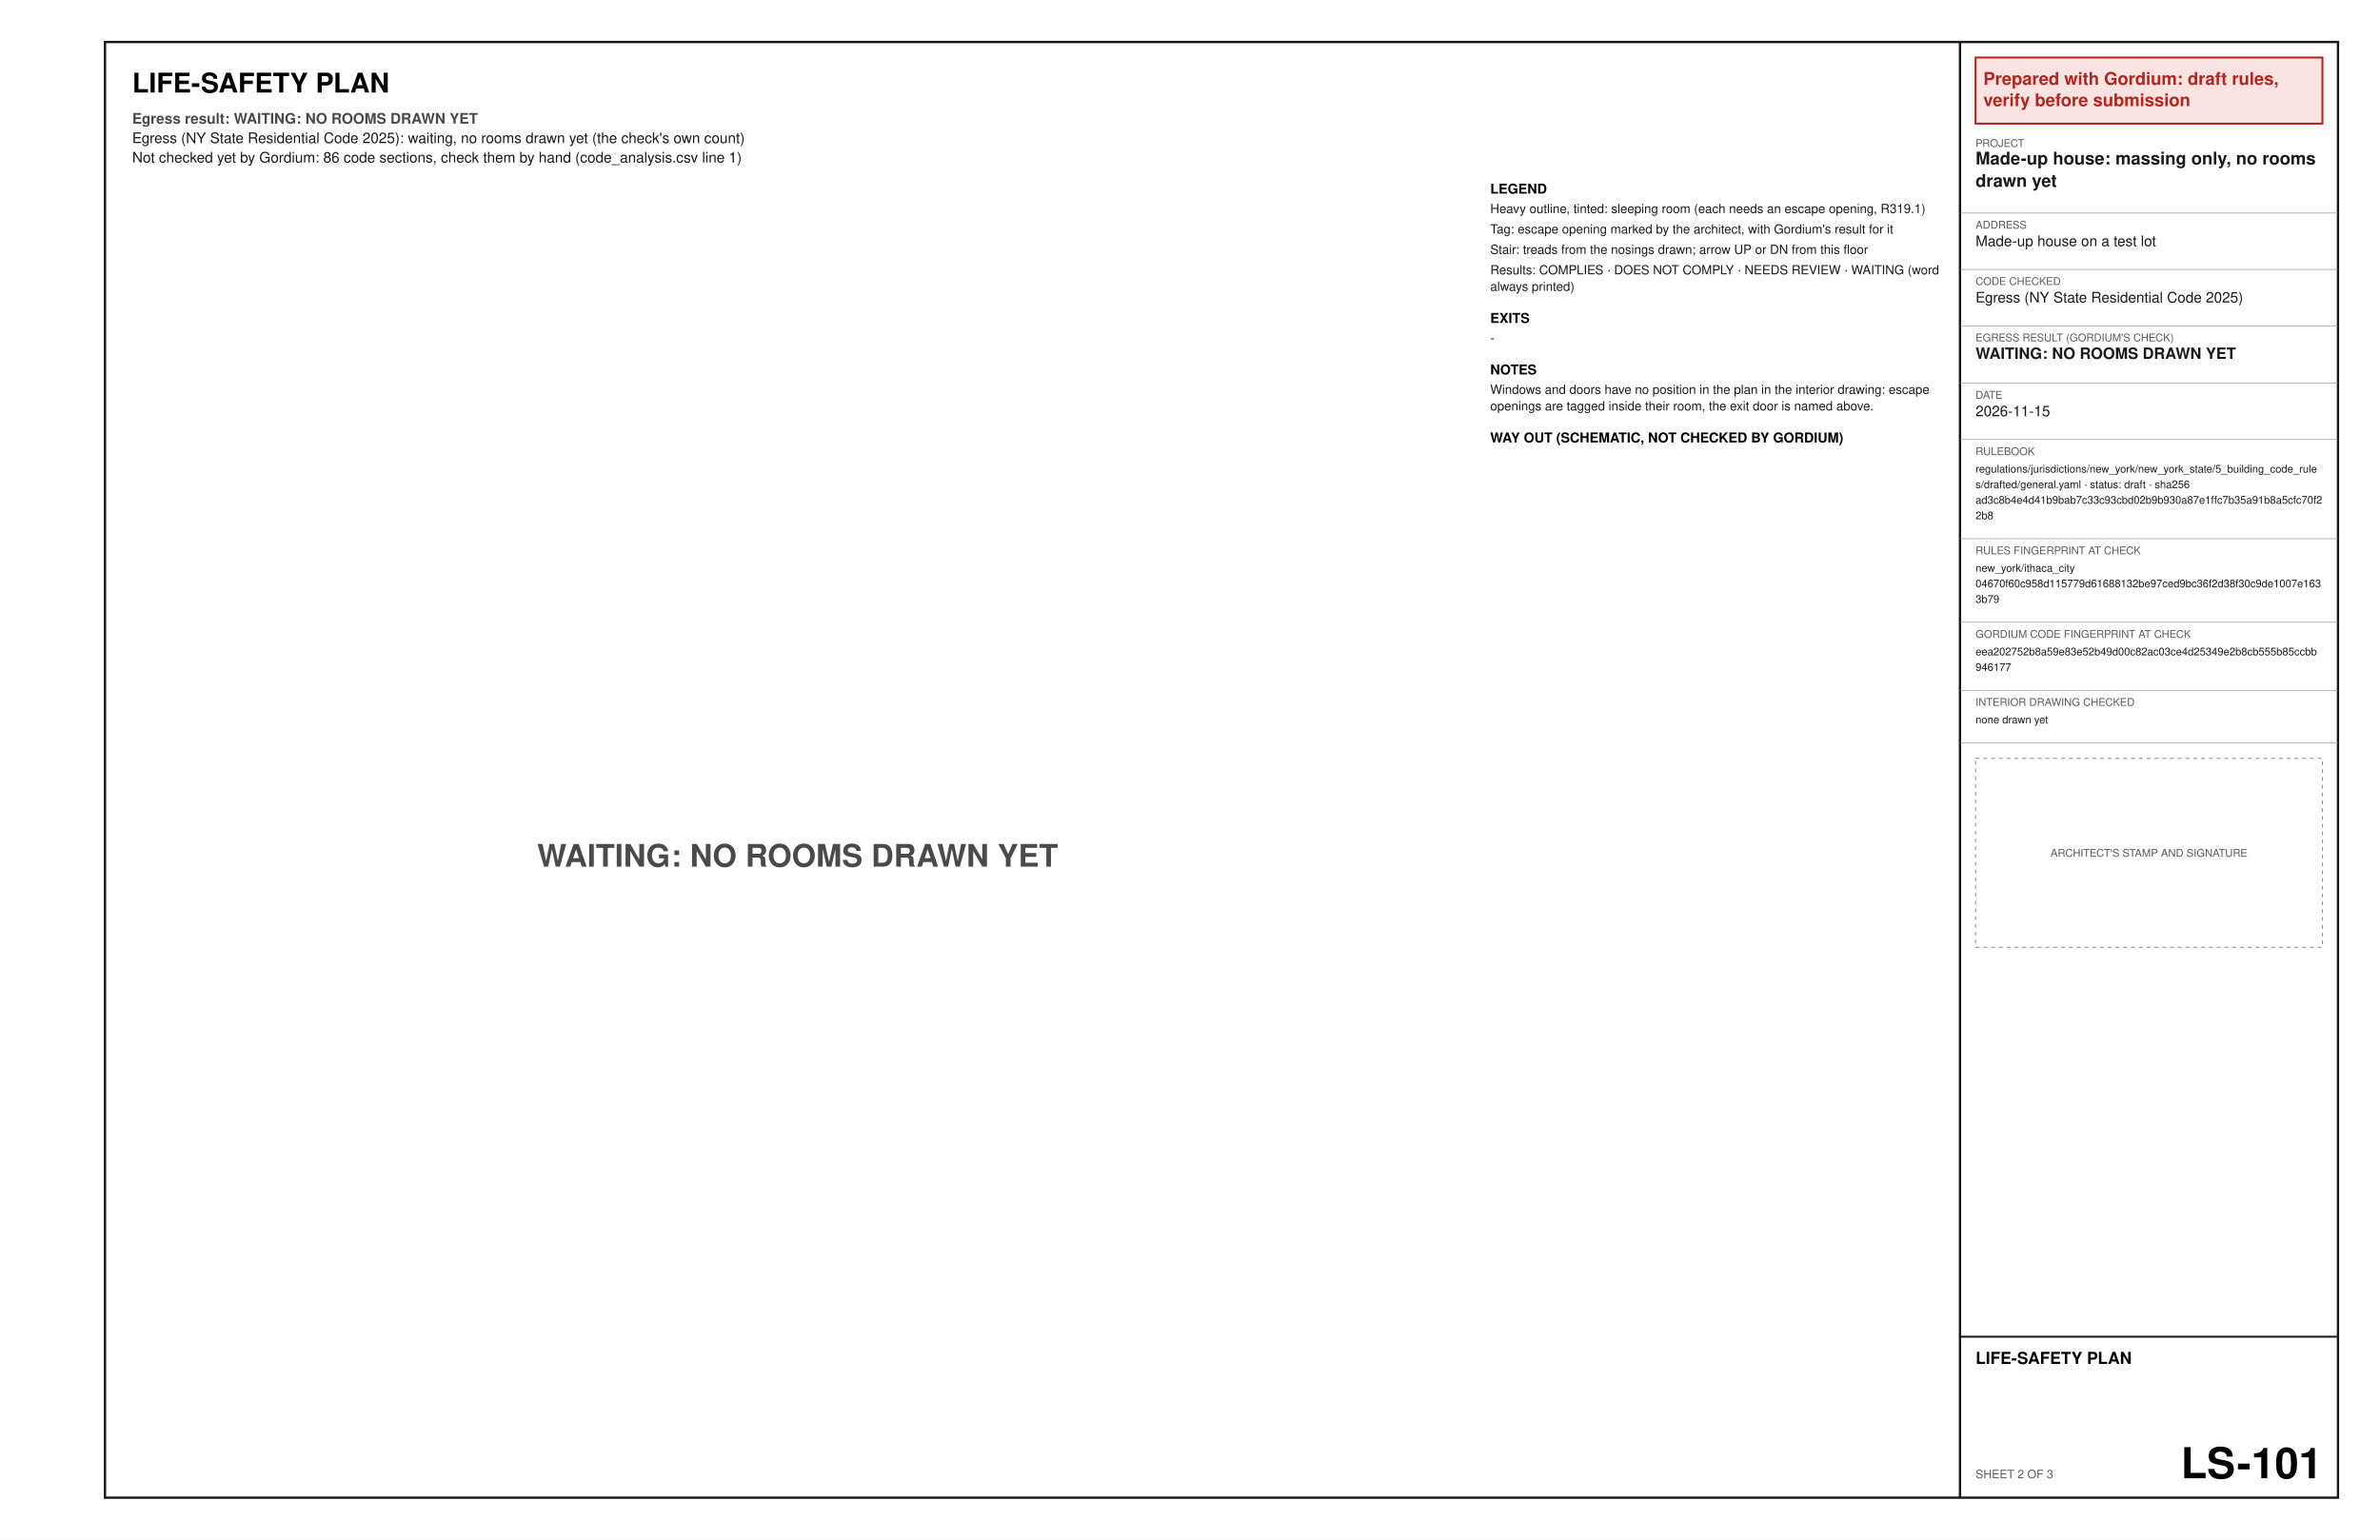
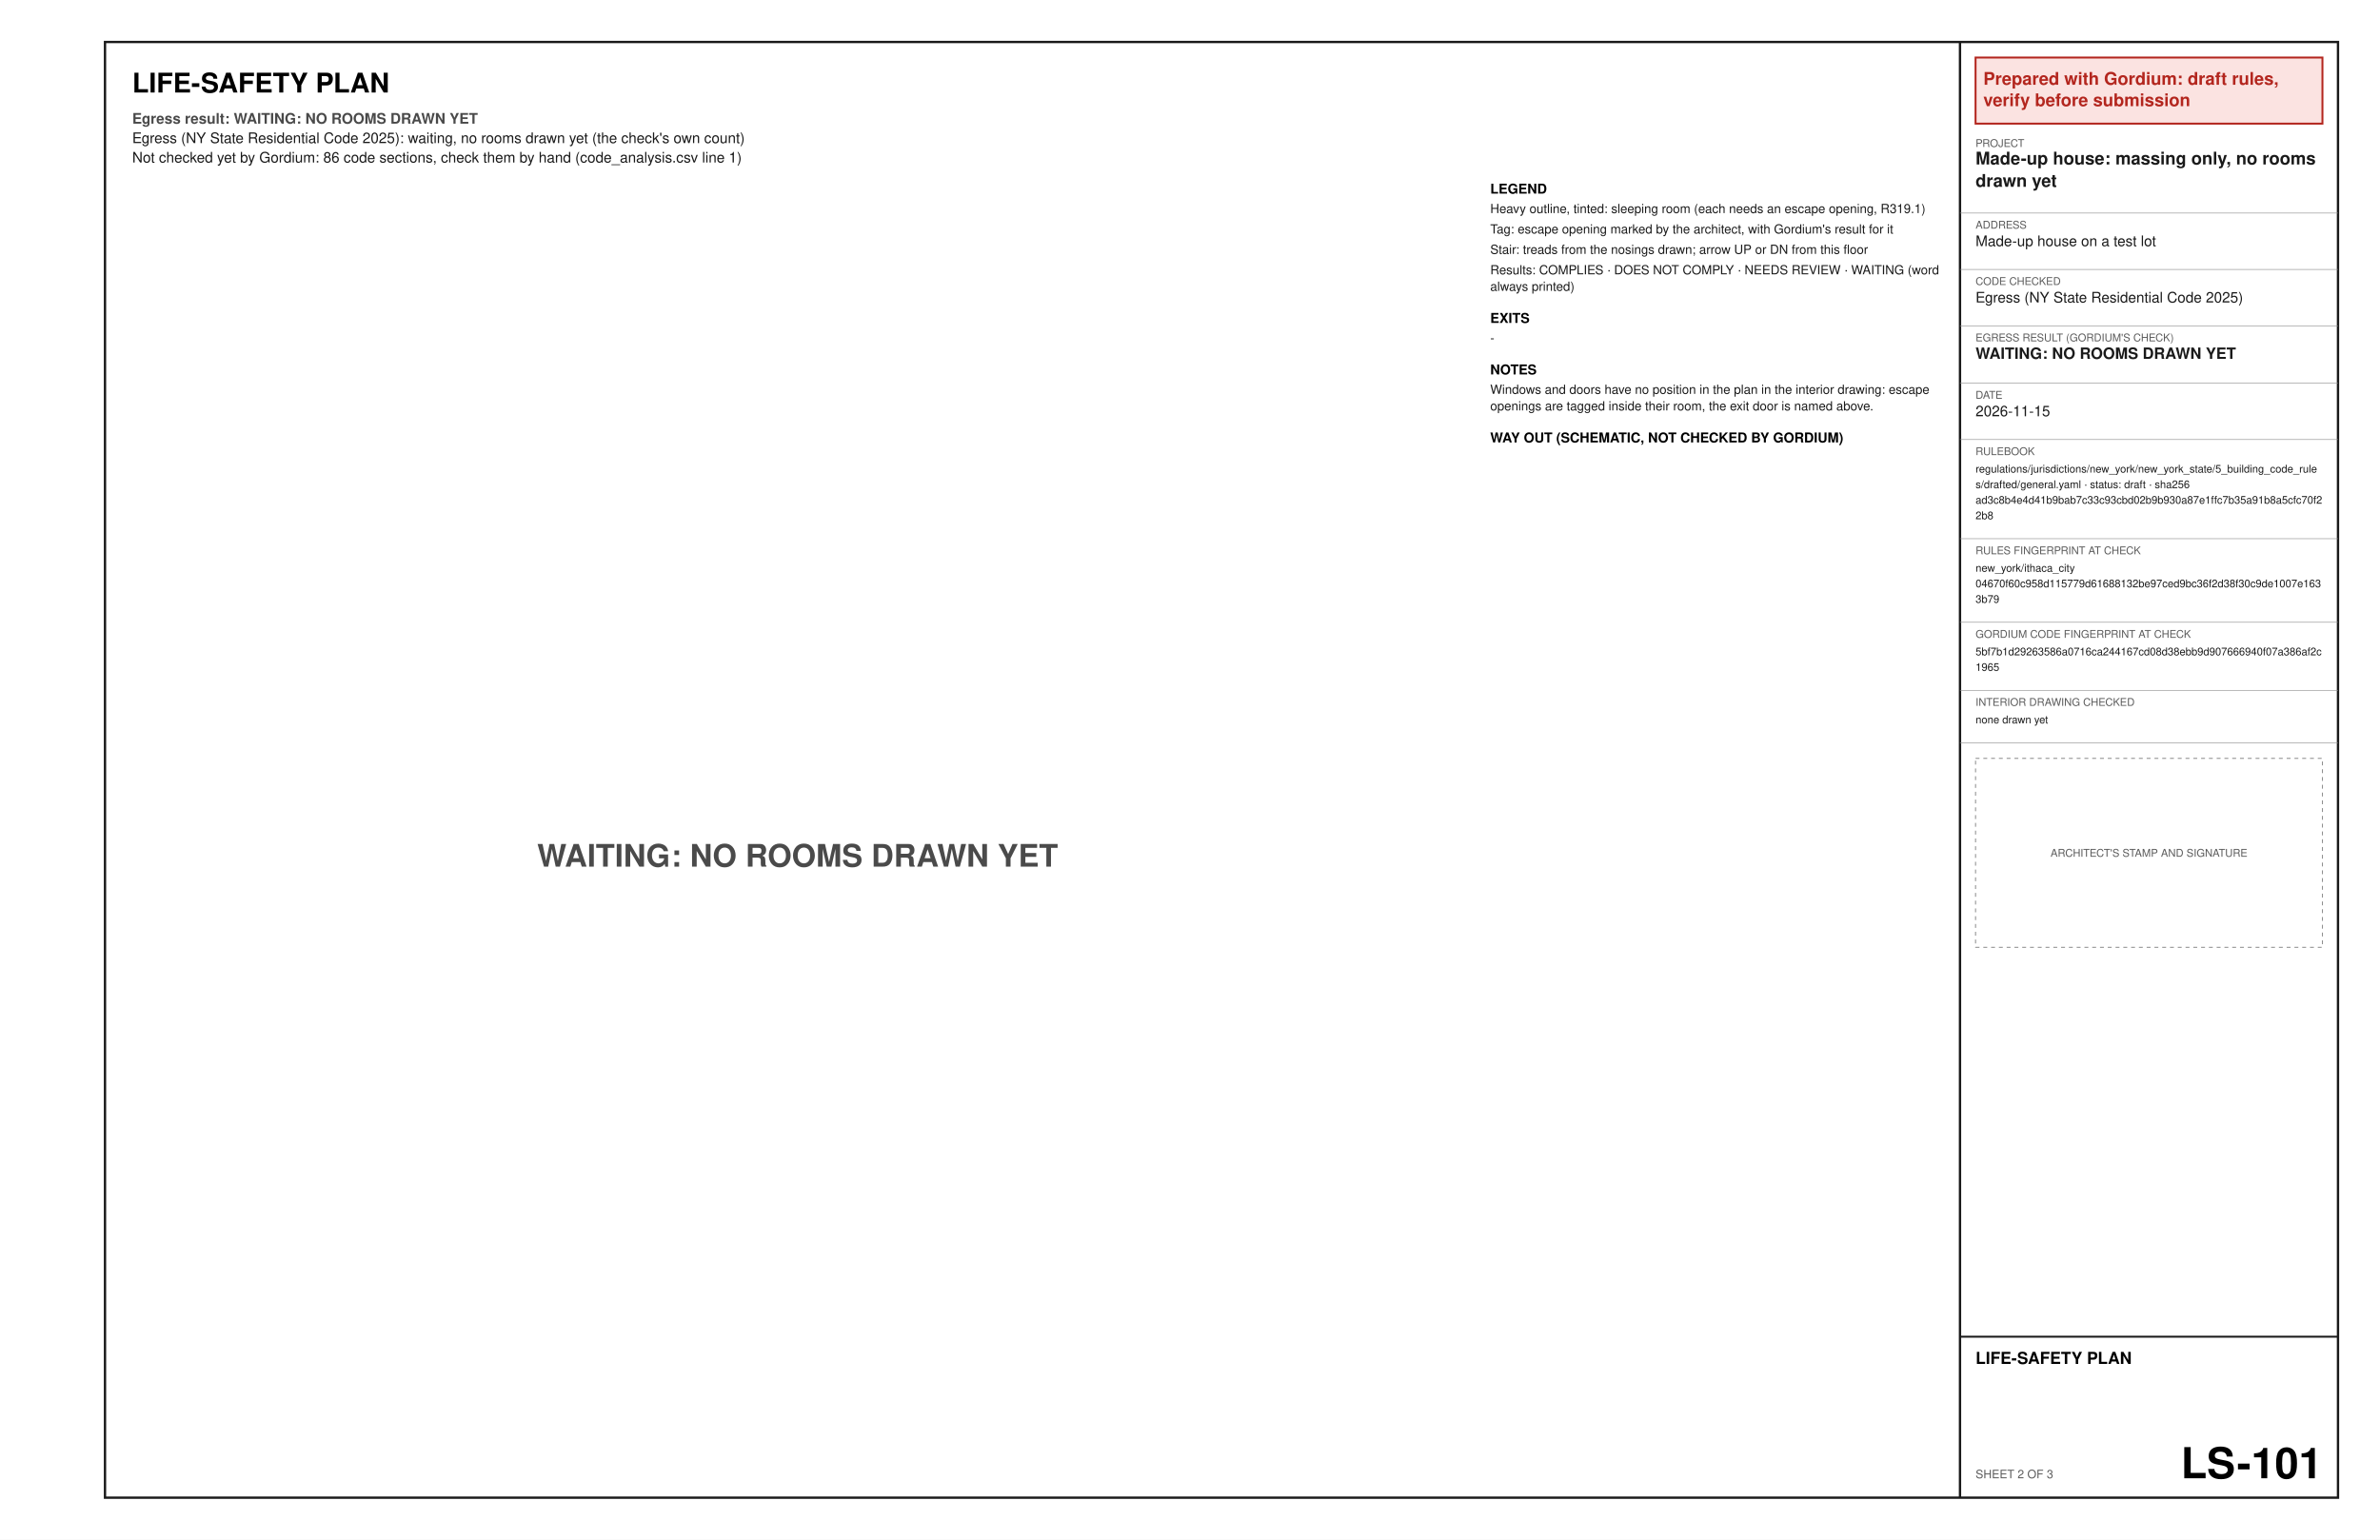
<svg xmlns="http://www.w3.org/2000/svg" width="17in" height="11in" viewBox="0 0 1224 792" font-family="Helvetica, Arial, sans-serif">
  <rect x="0" y="0" width="1224" height="792" fill="#ffffff" />
  <text x="68" y="47.6" font-size="14" font-weight="bold" text-anchor="start" fill="#000000" xml:space="preserve">LIFE-SAFETY PLAN</text>
  <text x="68" y="63.6" font-size="7.5" font-weight="bold" text-anchor="start" fill="#4a4a4a" xml:space="preserve">Egress result: WAITING: NO ROOMS DRAWN YET</text>
  <text x="68" y="73.6" font-size="7.5" text-anchor="start" fill="#1a1a1a" xml:space="preserve">Egress (NY State Residential Code 2025): waiting, no rooms drawn yet (the check's own count)</text>
  <text x="68" y="83.6" font-size="7.5" text-anchor="start" fill="#1a1a1a" xml:space="preserve">Not checked yet by Gordium: 86 code sections, check them by hand (code_analysis.csv line 1)</text>
  <text x="410.2" y="445.8" font-size="16" font-weight="bold" text-anchor="middle" fill="#4a4a4a" xml:space="preserve">WAITING: NO ROOMS DRAWN YET</text>
  <text x="766.4" y="99.6" font-size="7" font-weight="bold" text-anchor="start" fill="#000000" xml:space="preserve">LEGEND</text>
  <text x="766.4" y="109.6" font-size="6.5" text-anchor="start" fill="#1a1a1a" xml:space="preserve">Heavy outline, tinted: sleeping room (each needs an escape opening, R319.1)</text>
  <text x="766.4" y="120.1" font-size="6.5" text-anchor="start" fill="#1a1a1a" xml:space="preserve">Tag: escape opening marked by the architect, with Gordium's result for it</text>
  <text x="766.4" y="130.6" font-size="6.5" text-anchor="start" fill="#1a1a1a" xml:space="preserve">Stair: treads from the nosings drawn; arrow UP or DN from this floor</text>
  <text x="766.4" y="141.1" font-size="6.5" text-anchor="start" fill="#1a1a1a" xml:space="preserve">Results: COMPLIES · DOES NOT COMPLY · NEEDS REVIEW · WAITING (word</text>
  <text x="766.4" y="149.6" font-size="6.5" text-anchor="start" fill="#1a1a1a" xml:space="preserve">always printed)</text>
  <text x="766.4" y="166.1" font-size="7" font-weight="bold" text-anchor="start" fill="#000000" xml:space="preserve">EXITS</text>
  <text x="766.4" y="176.1" font-size="6.5" text-anchor="start" fill="#1a1a1a" xml:space="preserve">-</text>
  <text x="766.4" y="192.6" font-size="7" font-weight="bold" text-anchor="start" fill="#000000" xml:space="preserve">NOTES</text>
  <text x="766.4" y="202.6" font-size="6.5" text-anchor="start" fill="#1a1a1a" xml:space="preserve">Windows and doors have no position in the plan in the interior drawing: escape</text>
  <text x="766.4" y="211.1" font-size="6.5" text-anchor="start" fill="#1a1a1a" xml:space="preserve">openings are tagged inside their room, the exit door is named above.</text>
  <text x="766.4" y="227.6" font-size="7" font-weight="bold" text-anchor="start" fill="#000000" xml:space="preserve">WAY OUT (SCHEMATIC, NOT CHECKED BY GORDIUM)</text>
  <polygon points="54,21.6 1202.4,21.6 1202.4,770.4 54,770.4" fill="none" stroke="#1a1a1a" stroke-width="1.2" />
  <line x1="1008" y1="21.6" x2="1008" y2="770.4" stroke="#1a1a1a" stroke-width="1.2" />
  <polygon points="1016,29.6 1194.4,29.6 1194.4,63.6 1016,63.6" fill="#fbe3e1" stroke="#b3261e" stroke-width="1" />
  <text x="1020" y="43.6" font-size="9" font-weight="bold" text-anchor="start" fill="#b3261e" xml:space="preserve">Prepared with Gordium: draft rules,</text>
  <text x="1020" y="54.6" font-size="9" font-weight="bold" text-anchor="start" fill="#b3261e" xml:space="preserve">verify before submission</text>
  <text x="1016" y="75.6" font-size="5.5" text-anchor="start" fill="#5a5a5a" xml:space="preserve">PROJECT</text>
  <text x="1016" y="84.6" font-size="9" font-weight="bold" text-anchor="start" fill="#1a1a1a" xml:space="preserve">Made-up house: massing only, no rooms</text>
  <text x="1016" y="96.1" font-size="9" font-weight="bold" text-anchor="start" fill="#1a1a1a" xml:space="preserve">drawn yet</text>
  <line x1="1008" y1="109.6" x2="1202.4" y2="109.6" stroke="#8c8c8c" stroke-width="0.3" />
  <text x="1016" y="117.6" font-size="5.5" text-anchor="start" fill="#5a5a5a" xml:space="preserve">ADDRESS</text>
  <text x="1016" y="126.6" font-size="7.5" text-anchor="start" fill="#1a1a1a" xml:space="preserve">Made-up house on a test lot</text>
  <line x1="1008" y1="138.6" x2="1202.4" y2="138.6" stroke="#8c8c8c" stroke-width="0.3" />
  <text x="1016" y="146.6" font-size="5.5" text-anchor="start" fill="#5a5a5a" xml:space="preserve">CODE CHECKED</text>
  <text x="1016" y="155.6" font-size="7.5" text-anchor="start" fill="#1a1a1a" xml:space="preserve">Egress (NY State Residential Code 2025)</text>
  <line x1="1008" y1="167.6" x2="1202.4" y2="167.6" stroke="#8c8c8c" stroke-width="0.3" />
  <text x="1016" y="175.6" font-size="5.5" text-anchor="start" fill="#5a5a5a" xml:space="preserve">EGRESS RESULT (GORDIUM'S CHECK)</text>
  <text x="1016" y="184.6" font-size="8" font-weight="bold" text-anchor="start" fill="#1a1a1a" xml:space="preserve">WAITING: NO ROOMS DRAWN YET</text>
  <line x1="1008" y1="197.1" x2="1202.4" y2="197.1" stroke="#8c8c8c" stroke-width="0.3" />
  <text x="1016" y="205.1" font-size="5.5" text-anchor="start" fill="#5a5a5a" xml:space="preserve">DATE</text>
  <text x="1016" y="214.1" font-size="7.5" text-anchor="start" fill="#1a1a1a" xml:space="preserve">2026-11-15</text>
  <line x1="1008" y1="226.1" x2="1202.4" y2="226.1" stroke="#8c8c8c" stroke-width="0.3" />
  <text x="1016" y="234.1" font-size="5.5" text-anchor="start" fill="#5a5a5a" xml:space="preserve">RULEBOOK</text>
  <text x="1016" y="243.1" font-size="5.5" text-anchor="start" fill="#1a1a1a" xml:space="preserve">regulations/jurisdictions/new_york/new_york_state/5_building_code_rule</text>
  <text x="1016" y="251.1" font-size="5.5" text-anchor="start" fill="#1a1a1a" xml:space="preserve">s/drafted/general.yaml · status: draft · sha256</text>
  <text x="1016" y="259.1" font-size="5.5" text-anchor="start" fill="#1a1a1a" xml:space="preserve">ad3c8b4e4d41b9bab7c33c93cbd02b9b930a87e1ffc7b35a91b8a5cfc70f2</text>
  <text x="1016" y="267.1" font-size="5.5" text-anchor="start" fill="#1a1a1a" xml:space="preserve">2b8</text>
  <line x1="1008" y1="277.1" x2="1202.4" y2="277.1" stroke="#8c8c8c" stroke-width="0.3" />
  <text x="1016" y="285.1" font-size="5.5" text-anchor="start" fill="#5a5a5a" xml:space="preserve">RULES FINGERPRINT AT CHECK</text>
  <text x="1016" y="294.1" font-size="5.5" text-anchor="start" fill="#1a1a1a" xml:space="preserve">new_york/ithaca_city</text>
  <text x="1016" y="302.1" font-size="5.5" text-anchor="start" fill="#1a1a1a" xml:space="preserve">04670f60c958d115779d61688132be97ced9bc36f2d38f30c9de1007e163</text>
  <text x="1016" y="310.1" font-size="5.5" text-anchor="start" fill="#1a1a1a" xml:space="preserve">3b79</text>
  <line x1="1008" y1="320.1" x2="1202.4" y2="320.1" stroke="#8c8c8c" stroke-width="0.3" />
  <text x="1016" y="328.1" font-size="5.5" text-anchor="start" fill="#5a5a5a" xml:space="preserve">GORDIUM CODE FINGERPRINT AT CHECK</text>
-   <text x="1016" y="337.1" font-size="5.5" text-anchor="start" fill="#1a1a1a" xml:space="preserve">eea202752b8a59e83e52b49d00c82ac03ce4d25349e2b8cb555b85ccbb</text>
-   <text x="1016" y="345.1" font-size="5.5" text-anchor="start" fill="#1a1a1a" xml:space="preserve">946177</text>
+   <text x="1016" y="337.1" font-size="5.5" text-anchor="start" fill="#1a1a1a" xml:space="preserve">5bf7b1d29263586a0716ca244167cd08d38ebb9d907666940f07a386af2c</text>
+   <text x="1016" y="345.1" font-size="5.5" text-anchor="start" fill="#1a1a1a" xml:space="preserve">1965</text>
  <line x1="1008" y1="355.1" x2="1202.4" y2="355.1" stroke="#8c8c8c" stroke-width="0.3" />
  <text x="1016" y="363.1" font-size="5.5" text-anchor="start" fill="#5a5a5a" xml:space="preserve">INTERIOR DRAWING CHECKED</text>
  <text x="1016" y="372.1" font-size="5.5" text-anchor="start" fill="#1a1a1a" xml:space="preserve">none drawn yet</text>
  <line x1="1008" y1="382.1" x2="1202.4" y2="382.1" stroke="#8c8c8c" stroke-width="0.3" />
  <polygon points="1016,390.1 1194.4,390.1 1194.4,487.3 1016,487.3" fill="none" stroke="#8c8c8c" stroke-width="0.5" stroke-dasharray="2 2" />
  <text x="1105.2" y="440.7" font-size="5.5" text-anchor="middle" fill="#5a5a5a" xml:space="preserve">ARCHITECT'S STAMP AND SIGNATURE</text>
  <line x1="1008" y1="687.6" x2="1202.4" y2="687.6" stroke="#1a1a1a" stroke-width="1" />
  <text x="1016" y="701.6" font-size="8.5" font-weight="bold" text-anchor="start" fill="#000000" xml:space="preserve">LIFE-SAFETY PLAN</text>
  <text x="1016" y="760.4" font-size="6" text-anchor="start" fill="#5a5a5a" xml:space="preserve">SHEET 2 OF 3</text>
  <text x="1194.4" y="760.4" font-size="22" font-weight="bold" text-anchor="end" fill="#000000" xml:space="preserve">LS-101</text>
</svg>
